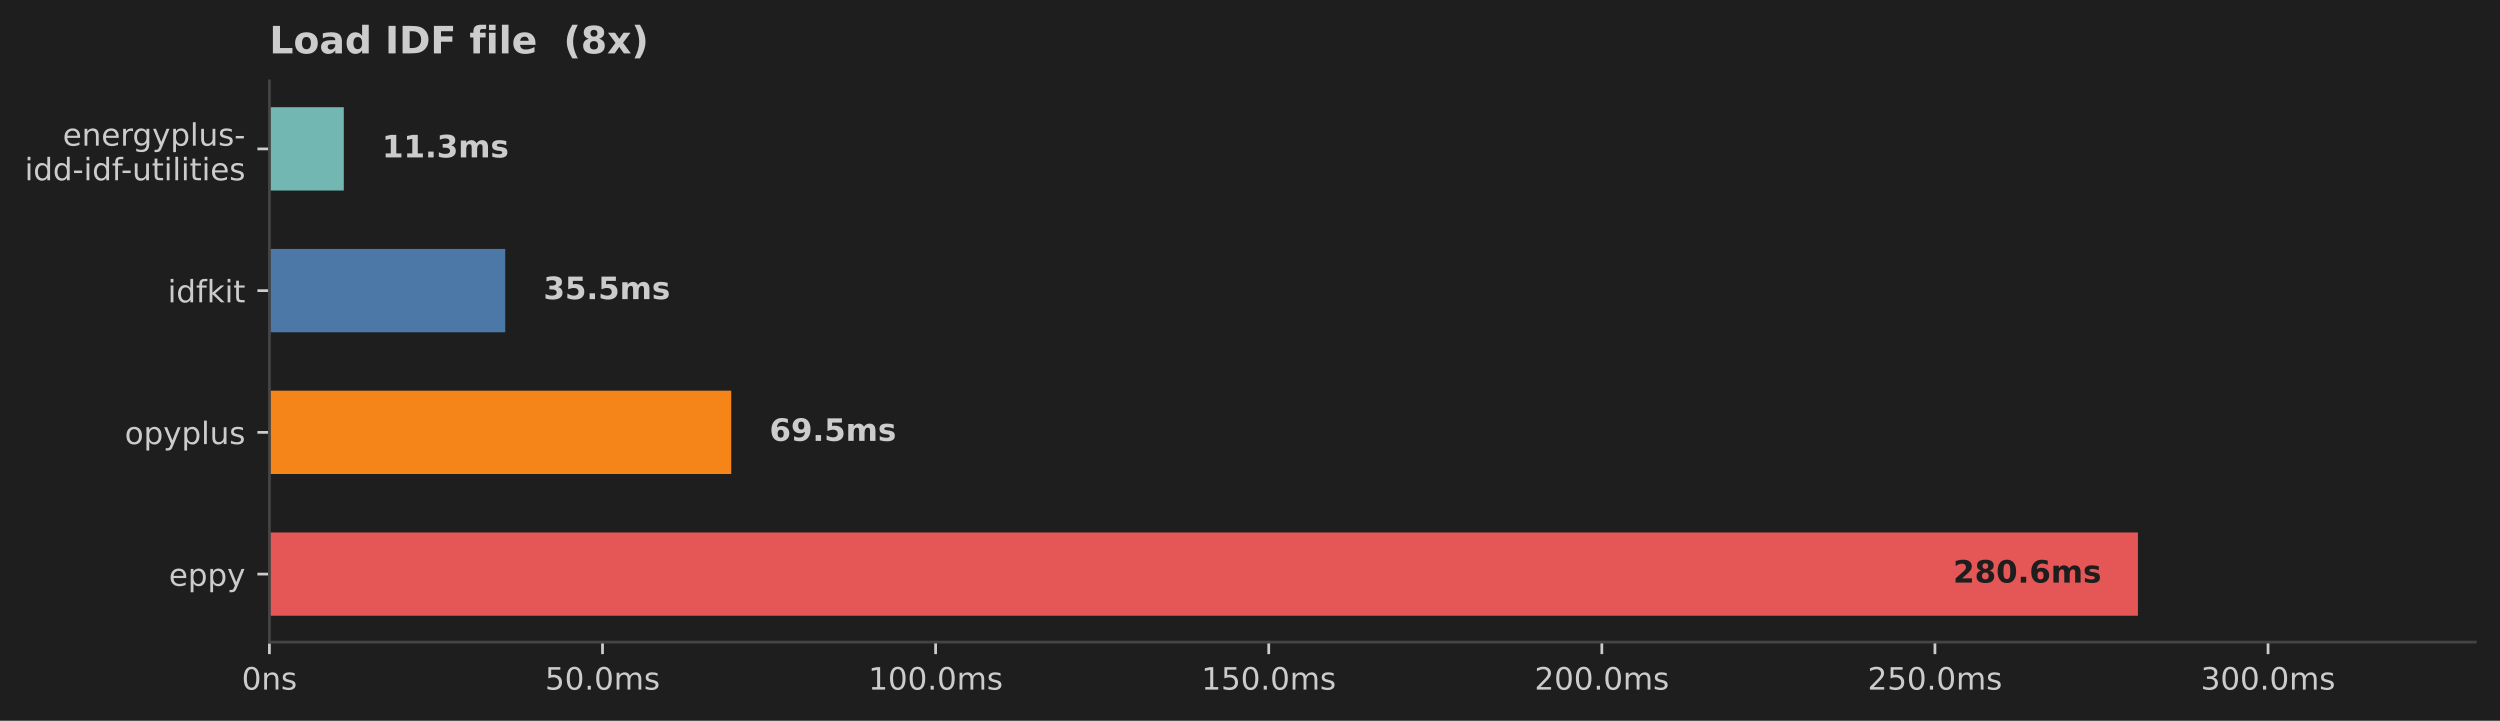
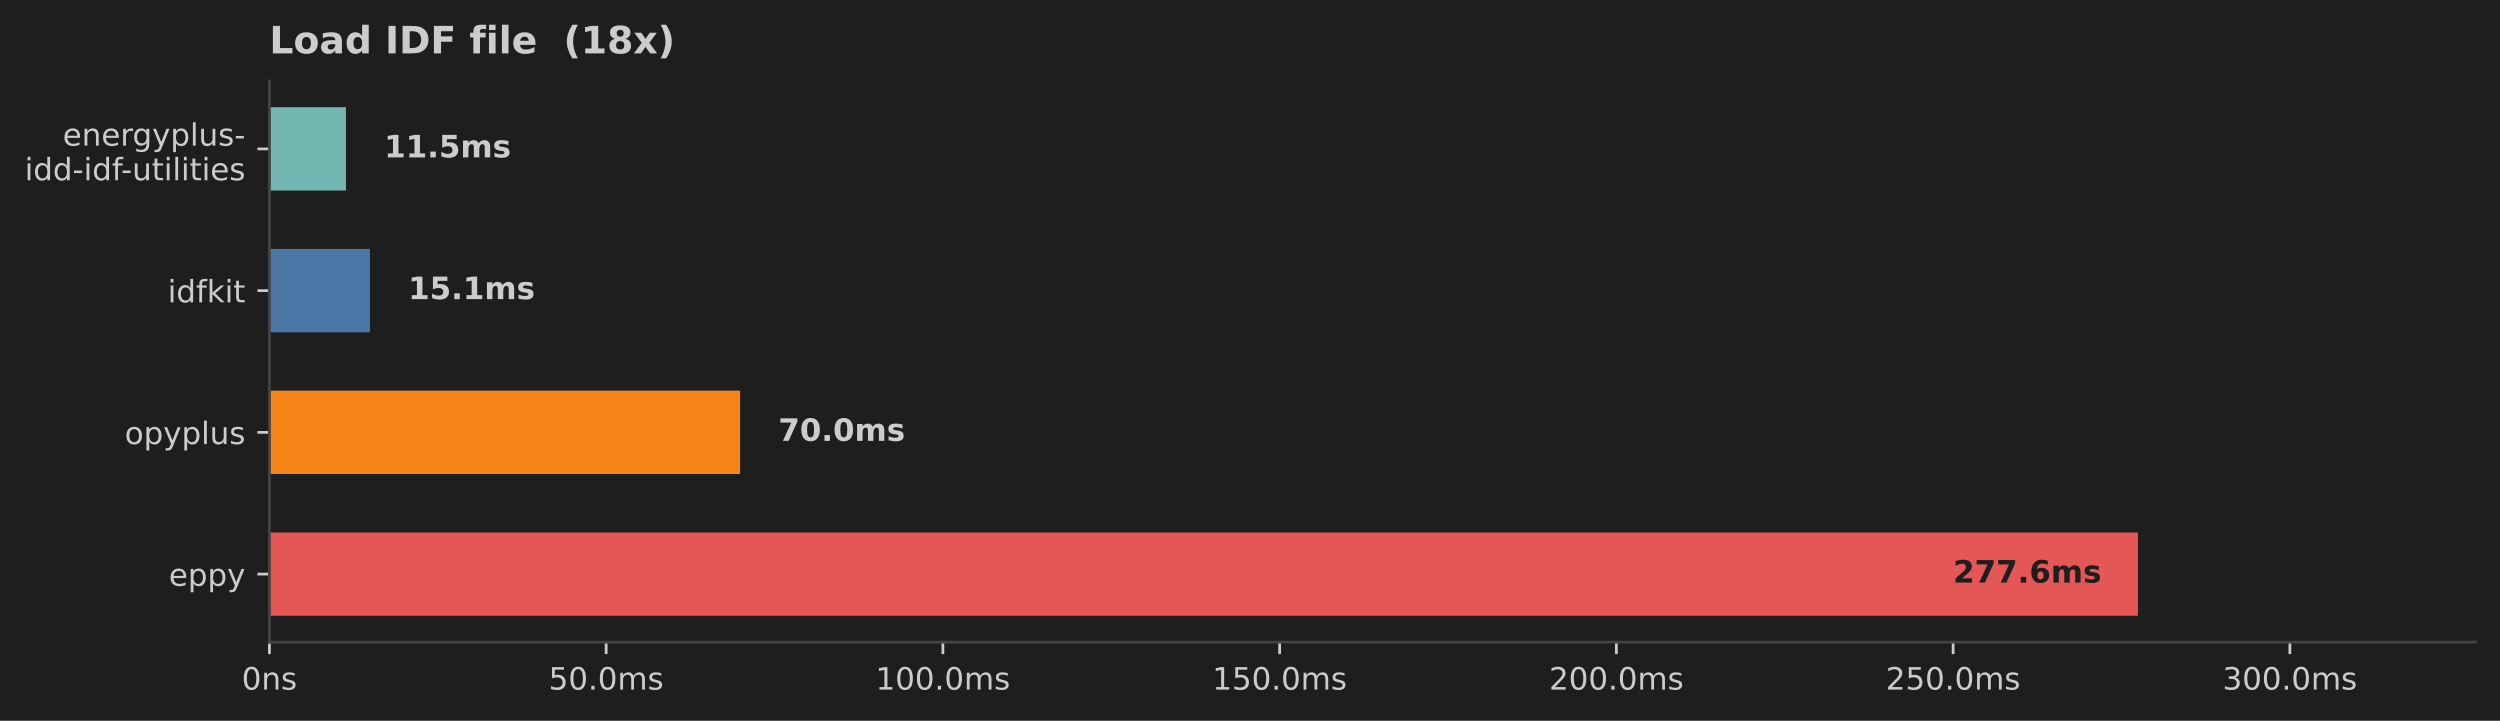
<svg xmlns="http://www.w3.org/2000/svg" xmlns:xlink="http://www.w3.org/1999/xlink" width="728.4pt" height="210pt" viewBox="0 0 728.4 210" version="1.1">
  <defs>
    <style type="text/css">*{stroke-linejoin: round; stroke-linecap: butt}</style>
  </defs>
  <g id="figure_1">
    <g id="patch_1">
      <path d="M 0 210 L 728.4 210 L 728.4 -0 L 0 -0 z " style="fill: #1e1e1e" />
    </g>
    <g id="axes_1">
      <g id="patch_2">
        <path d="M 78.497 187.089 L 721.2 187.089 L 721.2 23.558 L 78.497 23.558 z " style="fill: #1e1e1e" />
      </g>
      <g id="patch_3">
-         <path d="M 78.497 30.992 L 100.42 30.992 L 100.42 55.769 L 78.497 55.769 z " clip-path="url(#pf71ac57a5c)" style="fill: #72b7b2; stroke: #1e1e1e; stroke-width: 0.5; stroke-linejoin: miter" />
+         <path d="M 78.497 30.992 L 101.053 30.992 L 101.053 55.769 L 78.497 55.769 z " clip-path="url(#p100c44cc6b)" style="fill: #72b7b2; stroke: #1e1e1e; stroke-width: 0.5; stroke-linejoin: miter" />
      </g>
      <g id="patch_4">
-         <path d="M 78.497 72.287 L 147.45 72.287 L 147.45 97.065 L 78.497 97.065 z " clip-path="url(#pf71ac57a5c)" style="fill: #4c78a8; stroke: #1e1e1e; stroke-width: 0.5; stroke-linejoin: miter" />
+         <path d="M 78.497 72.287 L 108.034 72.287 L 108.034 97.065 L 78.497 97.065 z " clip-path="url(#p100c44cc6b)" style="fill: #4c78a8; stroke: #1e1e1e; stroke-width: 0.5; stroke-linejoin: miter" />
      </g>
      <g id="patch_5">
-         <path d="M 78.497 113.583 L 213.307 113.583 L 213.307 138.36 L 78.497 138.36 z " clip-path="url(#pf71ac57a5c)" style="fill: #f58518; stroke: #1e1e1e; stroke-width: 0.5; stroke-linejoin: miter" />
+         <path d="M 78.497 113.583 L 215.884 113.583 L 215.884 138.36 L 78.497 138.36 z " clip-path="url(#p100c44cc6b)" style="fill: #f58518; stroke: #1e1e1e; stroke-width: 0.5; stroke-linejoin: miter" />
      </g>
      <g id="patch_6">
-         <path d="M 78.497 154.879 L 623.16 154.879 L 623.16 179.656 L 78.497 179.656 z " clip-path="url(#pf71ac57a5c)" style="fill: #e45756; stroke: #1e1e1e; stroke-width: 0.5; stroke-linejoin: miter" />
+         <path d="M 78.497 154.879 L 623.16 154.879 L 623.16 179.656 L 78.497 179.656 z " clip-path="url(#p100c44cc6b)" style="fill: #e45756; stroke: #1e1e1e; stroke-width: 0.5; stroke-linejoin: miter" />
      </g>
      <g id="matplotlib.axis_1">
        <g id="xtick_1">
          <g id="line2d_1">
            <defs>
-               <path id="mafefbd320d" d="M 0 0 L 0 3.5 " style="stroke: #cccccc; stroke-width: 0.8" />
+               <path id="m55d40d3f5c" d="M 0 0 L 0 3.5 " style="stroke: #cccccc; stroke-width: 0.8" />
            </defs>
            <g>
-               <use xlink:href="#mafefbd320d" x="78.497" y="187.089" style="fill: #cccccc; stroke: #cccccc; stroke-width: 0.8" />
+               <use xlink:href="#m55d40d3f5c" x="78.497" y="187.089" style="fill: #cccccc; stroke: #cccccc; stroke-width: 0.8" />
            </g>
          </g>
          <g id="text_1">
            <g style="fill: #cccccc" transform="translate(70.43734 200.9278) scale(0.09 -0.09)">
              <defs>
                <path id="DejaVuSans-30" d="M 2034 4250 Q 1547 4250 1301 3770 Q 1056 3291 1056 2328 Q 1056 1369 1301 889 Q 1547 409 2034 409 Q 2525 409 2770 889 Q 3016 1369 3016 2328 Q 3016 3291 2770 3770 Q 2525 4250 2034 4250 z M 2034 4750 Q 2819 4750 3233 4129 Q 3647 3509 3647 2328 Q 3647 1150 3233 529 Q 2819 -91 2034 -91 Q 1250 -91 836 529 Q 422 1150 422 2328 Q 422 3509 836 4129 Q 1250 4750 2034 4750 z " transform="scale(0.015625)" />
                <path id="DejaVuSans-6e" d="M 3513 2113 L 3513 0 L 2938 0 L 2938 2094 Q 2938 2591 2744 2837 Q 2550 3084 2163 3084 Q 1697 3084 1428 2787 Q 1159 2491 1159 1978 L 1159 0 L 581 0 L 581 3500 L 1159 3500 L 1159 2956 Q 1366 3272 1645 3428 Q 1925 3584 2291 3584 Q 2894 3584 3203 3211 Q 3513 2838 3513 2113 z " transform="scale(0.015625)" />
                <path id="DejaVuSans-73" d="M 2834 3397 L 2834 2853 Q 2591 2978 2328 3040 Q 2066 3103 1784 3103 Q 1356 3103 1142 2972 Q 928 2841 928 2578 Q 928 2378 1081 2264 Q 1234 2150 1697 2047 L 1894 2003 Q 2506 1872 2764 1633 Q 3022 1394 3022 966 Q 3022 478 2636 193 Q 2250 -91 1575 -91 Q 1294 -91 989 -36 Q 684 19 347 128 L 347 722 Q 666 556 975 473 Q 1284 391 1588 391 Q 1994 391 2212 530 Q 2431 669 2431 922 Q 2431 1156 2273 1281 Q 2116 1406 1581 1522 L 1381 1569 Q 847 1681 609 1914 Q 372 2147 372 2553 Q 372 3047 722 3315 Q 1072 3584 1716 3584 Q 2034 3584 2315 3537 Q 2597 3491 2834 3397 z " transform="scale(0.015625)" />
              </defs>
              <use xlink:href="#DejaVuSans-30" />
              <use xlink:href="#DejaVuSans-6e" transform="translate(63.62305 0)" />
              <use xlink:href="#DejaVuSans-73" transform="translate(127.002 0)" />
            </g>
          </g>
        </g>
        <g id="xtick_2">
          <g id="line2d_2">
            <g>
-               <use xlink:href="#mafefbd320d" x="175.55" y="187.089" style="fill: #cccccc; stroke: #cccccc; stroke-width: 0.8" />
+               <use xlink:href="#m55d40d3f5c" x="176.61" y="187.089" style="fill: #cccccc; stroke: #cccccc; stroke-width: 0.8" />
            </g>
          </g>
          <g id="text_2">
-             <g style="fill: #cccccc" transform="translate(158.8029 200.9278) scale(0.09 -0.09)">
+             <g style="fill: #cccccc" transform="translate(159.8625 200.9278) scale(0.09 -0.09)">
              <defs>
                <path id="DejaVuSans-35" d="M 691 4666 L 3169 4666 L 3169 4134 L 1269 4134 L 1269 2991 Q 1406 3038 1543 3061 Q 1681 3084 1819 3084 Q 2600 3084 3056 2656 Q 3513 2228 3513 1497 Q 3513 744 3044 326 Q 2575 -91 1722 -91 Q 1428 -91 1123 -41 Q 819 9 494 109 L 494 744 Q 775 591 1075 516 Q 1375 441 1709 441 Q 2250 441 2565 725 Q 2881 1009 2881 1497 Q 2881 1984 2565 2268 Q 2250 2553 1709 2553 Q 1456 2553 1204 2497 Q 953 2441 691 2322 L 691 4666 z " transform="scale(0.015625)" />
                <path id="DejaVuSans-2e" d="M 684 794 L 1344 794 L 1344 0 L 684 0 L 684 794 z " transform="scale(0.015625)" />
                <path id="DejaVuSans-6d" d="M 3328 2828 Q 3544 3216 3844 3400 Q 4144 3584 4550 3584 Q 5097 3584 5394 3201 Q 5691 2819 5691 2113 L 5691 0 L 5113 0 L 5113 2094 Q 5113 2597 4934 2840 Q 4756 3084 4391 3084 Q 3944 3084 3684 2787 Q 3425 2491 3425 1978 L 3425 0 L 2847 0 L 2847 2094 Q 2847 2600 2669 2842 Q 2491 3084 2119 3084 Q 1678 3084 1418 2786 Q 1159 2488 1159 1978 L 1159 0 L 581 0 L 581 3500 L 1159 3500 L 1159 2956 Q 1356 3278 1631 3431 Q 1906 3584 2284 3584 Q 2666 3584 2933 3390 Q 3200 3197 3328 2828 z " transform="scale(0.015625)" />
              </defs>
              <use xlink:href="#DejaVuSans-35" />
              <use xlink:href="#DejaVuSans-30" transform="translate(63.62305 0)" />
              <use xlink:href="#DejaVuSans-2e" transform="translate(127.2461 0)" />
              <use xlink:href="#DejaVuSans-30" transform="translate(159.0332 0)" />
              <use xlink:href="#DejaVuSans-6d" transform="translate(222.6562 0)" />
              <use xlink:href="#DejaVuSans-73" transform="translate(320.0684 0)" />
            </g>
          </g>
        </g>
        <g id="xtick_3">
          <g id="line2d_3">
            <g>
-               <use xlink:href="#mafefbd320d" x="272.603" y="187.089" style="fill: #cccccc; stroke: #cccccc; stroke-width: 0.8" />
+               <use xlink:href="#m55d40d3f5c" x="274.723" y="187.089" style="fill: #cccccc; stroke: #cccccc; stroke-width: 0.8" />
            </g>
          </g>
          <g id="text_3">
-             <g style="fill: #cccccc" transform="translate(252.9931 200.9278) scale(0.09 -0.09)">
+             <g style="fill: #cccccc" transform="translate(255.1124 200.9278) scale(0.09 -0.09)">
              <defs>
                <path id="DejaVuSans-31" d="M 794 531 L 1825 531 L 1825 4091 L 703 3866 L 703 4441 L 1819 4666 L 2450 4666 L 2450 531 L 3481 531 L 3481 0 L 794 0 L 794 531 z " transform="scale(0.015625)" />
              </defs>
              <use xlink:href="#DejaVuSans-31" />
              <use xlink:href="#DejaVuSans-30" transform="translate(63.62305 0)" />
              <use xlink:href="#DejaVuSans-30" transform="translate(127.2461 0)" />
              <use xlink:href="#DejaVuSans-2e" transform="translate(190.8691 0)" />
              <use xlink:href="#DejaVuSans-30" transform="translate(222.6562 0)" />
              <use xlink:href="#DejaVuSans-6d" transform="translate(286.2793 0)" />
              <use xlink:href="#DejaVuSans-73" transform="translate(383.6914 0)" />
            </g>
          </g>
        </g>
        <g id="xtick_4">
          <g id="line2d_4">
            <g>
-               <use xlink:href="#mafefbd320d" x="369.657" y="187.089" style="fill: #cccccc; stroke: #cccccc; stroke-width: 0.8" />
+               <use xlink:href="#m55d40d3f5c" x="372.836" y="187.089" style="fill: #cccccc; stroke: #cccccc; stroke-width: 0.8" />
            </g>
          </g>
          <g id="text_4">
-             <g style="fill: #cccccc" transform="translate(350.0464 200.9278) scale(0.09 -0.09)">
+             <g style="fill: #cccccc" transform="translate(353.2254 200.9278) scale(0.09 -0.09)">
              <use xlink:href="#DejaVuSans-31" />
              <use xlink:href="#DejaVuSans-35" transform="translate(63.62305 0)" />
              <use xlink:href="#DejaVuSans-30" transform="translate(127.2461 0)" />
              <use xlink:href="#DejaVuSans-2e" transform="translate(190.8691 0)" />
              <use xlink:href="#DejaVuSans-30" transform="translate(222.6562 0)" />
              <use xlink:href="#DejaVuSans-6d" transform="translate(286.2793 0)" />
              <use xlink:href="#DejaVuSans-73" transform="translate(383.6914 0)" />
            </g>
          </g>
        </g>
        <g id="xtick_5">
          <g id="line2d_5">
            <g>
-               <use xlink:href="#mafefbd320d" x="466.71" y="187.089" style="fill: #cccccc; stroke: #cccccc; stroke-width: 0.8" />
+               <use xlink:href="#m55d40d3f5c" x="470.949" y="187.089" style="fill: #cccccc; stroke: #cccccc; stroke-width: 0.8" />
            </g>
          </g>
          <g id="text_5">
-             <g style="fill: #cccccc" transform="translate(447.0998 200.9278) scale(0.09 -0.09)">
+             <g style="fill: #cccccc" transform="translate(451.3384 200.9278) scale(0.09 -0.09)">
              <defs>
                <path id="DejaVuSans-32" d="M 1228 531 L 3431 531 L 3431 0 L 469 0 L 469 531 Q 828 903 1448 1529 Q 2069 2156 2228 2338 Q 2531 2678 2651 2914 Q 2772 3150 2772 3378 Q 2772 3750 2511 3984 Q 2250 4219 1831 4219 Q 1534 4219 1204 4116 Q 875 4013 500 3803 L 500 4441 Q 881 4594 1212 4672 Q 1544 4750 1819 4750 Q 2544 4750 2975 4387 Q 3406 4025 3406 3419 Q 3406 3131 3298 2873 Q 3191 2616 2906 2266 Q 2828 2175 2409 1742 Q 1991 1309 1228 531 z " transform="scale(0.015625)" />
              </defs>
              <use xlink:href="#DejaVuSans-32" />
              <use xlink:href="#DejaVuSans-30" transform="translate(63.62305 0)" />
              <use xlink:href="#DejaVuSans-30" transform="translate(127.2461 0)" />
              <use xlink:href="#DejaVuSans-2e" transform="translate(190.8691 0)" />
              <use xlink:href="#DejaVuSans-30" transform="translate(222.6562 0)" />
              <use xlink:href="#DejaVuSans-6d" transform="translate(286.2793 0)" />
              <use xlink:href="#DejaVuSans-73" transform="translate(383.6914 0)" />
            </g>
          </g>
        </g>
        <g id="xtick_6">
          <g id="line2d_6">
            <g>
-               <use xlink:href="#mafefbd320d" x="563.763" y="187.089" style="fill: #cccccc; stroke: #cccccc; stroke-width: 0.8" />
+               <use xlink:href="#m55d40d3f5c" x="569.062" y="187.089" style="fill: #cccccc; stroke: #cccccc; stroke-width: 0.8" />
            </g>
          </g>
          <g id="text_6">
-             <g style="fill: #cccccc" transform="translate(544.1531 200.9278) scale(0.09 -0.09)">
+             <g style="fill: #cccccc" transform="translate(549.4514 200.9278) scale(0.09 -0.09)">
              <use xlink:href="#DejaVuSans-32" />
              <use xlink:href="#DejaVuSans-35" transform="translate(63.62305 0)" />
              <use xlink:href="#DejaVuSans-30" transform="translate(127.2461 0)" />
              <use xlink:href="#DejaVuSans-2e" transform="translate(190.8691 0)" />
              <use xlink:href="#DejaVuSans-30" transform="translate(222.6562 0)" />
              <use xlink:href="#DejaVuSans-6d" transform="translate(286.2793 0)" />
              <use xlink:href="#DejaVuSans-73" transform="translate(383.6914 0)" />
            </g>
          </g>
        </g>
        <g id="xtick_7">
          <g id="line2d_7">
            <g>
-               <use xlink:href="#mafefbd320d" x="660.817" y="187.089" style="fill: #cccccc; stroke: #cccccc; stroke-width: 0.8" />
+               <use xlink:href="#m55d40d3f5c" x="667.175" y="187.089" style="fill: #cccccc; stroke: #cccccc; stroke-width: 0.8" />
            </g>
          </g>
          <g id="text_7">
-             <g style="fill: #cccccc" transform="translate(641.2065 200.9278) scale(0.09 -0.09)">
+             <g style="fill: #cccccc" transform="translate(647.5644 200.9278) scale(0.09 -0.09)">
              <defs>
                <path id="DejaVuSans-33" d="M 2597 2516 Q 3050 2419 3304 2112 Q 3559 1806 3559 1356 Q 3559 666 3084 287 Q 2609 -91 1734 -91 Q 1441 -91 1130 -33 Q 819 25 488 141 L 488 750 Q 750 597 1062 519 Q 1375 441 1716 441 Q 2309 441 2620 675 Q 2931 909 2931 1356 Q 2931 1769 2642 2001 Q 2353 2234 1838 2234 L 1294 2234 L 1294 2753 L 1863 2753 Q 2328 2753 2575 2939 Q 2822 3125 2822 3475 Q 2822 3834 2567 4026 Q 2313 4219 1838 4219 Q 1578 4219 1281 4162 Q 984 4106 628 3988 L 628 4550 Q 988 4650 1302 4700 Q 1616 4750 1894 4750 Q 2613 4750 3031 4423 Q 3450 4097 3450 3541 Q 3450 3153 3228 2886 Q 3006 2619 2597 2516 z " transform="scale(0.015625)" />
              </defs>
              <use xlink:href="#DejaVuSans-33" />
              <use xlink:href="#DejaVuSans-30" transform="translate(63.62305 0)" />
              <use xlink:href="#DejaVuSans-30" transform="translate(127.2461 0)" />
              <use xlink:href="#DejaVuSans-2e" transform="translate(190.8691 0)" />
              <use xlink:href="#DejaVuSans-30" transform="translate(222.6562 0)" />
              <use xlink:href="#DejaVuSans-6d" transform="translate(286.2793 0)" />
              <use xlink:href="#DejaVuSans-73" transform="translate(383.6914 0)" />
            </g>
          </g>
        </g>
      </g>
      <g id="matplotlib.axis_2">
        <g id="ytick_1">
          <g id="line2d_8">
            <defs>
-               <path id="m4492410eb0" d="M 0 0 L -3.5 0 " style="stroke: #cccccc; stroke-width: 0.8" />
+               <path id="m82223e9328" d="M 0 0 L -3.5 0 " style="stroke: #cccccc; stroke-width: 0.8" />
            </defs>
            <g>
-               <use xlink:href="#m4492410eb0" x="78.497" y="43.38" style="fill: #cccccc; stroke: #cccccc; stroke-width: 0.8" />
+               <use xlink:href="#m82223e9328" x="78.497" y="43.38" style="fill: #cccccc; stroke: #cccccc; stroke-width: 0.8" />
            </g>
          </g>
          <g id="text_8">
            <g style="fill: #cccccc" transform="translate(18.28125 42.44435) scale(0.09 -0.09)">
              <defs>
                <path id="DejaVuSans-65" d="M 3597 1894 L 3597 1613 L 953 1613 Q 991 1019 1311 708 Q 1631 397 2203 397 Q 2534 397 2845 478 Q 3156 559 3463 722 L 3463 178 Q 3153 47 2828 -22 Q 2503 -91 2169 -91 Q 1331 -91 842 396 Q 353 884 353 1716 Q 353 2575 817 3079 Q 1281 3584 2069 3584 Q 2775 3584 3186 3129 Q 3597 2675 3597 1894 z M 3022 2063 Q 3016 2534 2758 2815 Q 2500 3097 2075 3097 Q 1594 3097 1305 2825 Q 1016 2553 972 2059 L 3022 2063 z " transform="scale(0.015625)" />
                <path id="DejaVuSans-72" d="M 2631 2963 Q 2534 3019 2420 3045 Q 2306 3072 2169 3072 Q 1681 3072 1420 2755 Q 1159 2438 1159 1844 L 1159 0 L 581 0 L 581 3500 L 1159 3500 L 1159 2956 Q 1341 3275 1631 3429 Q 1922 3584 2338 3584 Q 2397 3584 2469 3576 Q 2541 3569 2628 3553 L 2631 2963 z " transform="scale(0.015625)" />
                <path id="DejaVuSans-67" d="M 2906 1791 Q 2906 2416 2648 2759 Q 2391 3103 1925 3103 Q 1463 3103 1205 2759 Q 947 2416 947 1791 Q 947 1169 1205 825 Q 1463 481 1925 481 Q 2391 481 2648 825 Q 2906 1169 2906 1791 z M 3481 434 Q 3481 -459 3084 -895 Q 2688 -1331 1869 -1331 Q 1566 -1331 1297 -1286 Q 1028 -1241 775 -1147 L 775 -588 Q 1028 -725 1275 -790 Q 1522 -856 1778 -856 Q 2344 -856 2625 -561 Q 2906 -266 2906 331 L 2906 616 Q 2728 306 2450 153 Q 2172 0 1784 0 Q 1141 0 747 490 Q 353 981 353 1791 Q 353 2603 747 3093 Q 1141 3584 1784 3584 Q 2172 3584 2450 3431 Q 2728 3278 2906 2969 L 2906 3500 L 3481 3500 L 3481 434 z " transform="scale(0.015625)" />
                <path id="DejaVuSans-79" d="M 2059 -325 Q 1816 -950 1584 -1140 Q 1353 -1331 966 -1331 L 506 -1331 L 506 -850 L 844 -850 Q 1081 -850 1212 -737 Q 1344 -625 1503 -206 L 1606 56 L 191 3500 L 800 3500 L 1894 763 L 2988 3500 L 3597 3500 L 2059 -325 z " transform="scale(0.015625)" />
                <path id="DejaVuSans-70" d="M 1159 525 L 1159 -1331 L 581 -1331 L 581 3500 L 1159 3500 L 1159 2969 Q 1341 3281 1617 3432 Q 1894 3584 2278 3584 Q 2916 3584 3314 3078 Q 3713 2572 3713 1747 Q 3713 922 3314 415 Q 2916 -91 2278 -91 Q 1894 -91 1617 61 Q 1341 213 1159 525 z M 3116 1747 Q 3116 2381 2855 2742 Q 2594 3103 2138 3103 Q 1681 3103 1420 2742 Q 1159 2381 1159 1747 Q 1159 1113 1420 752 Q 1681 391 2138 391 Q 2594 391 2855 752 Q 3116 1113 3116 1747 z " transform="scale(0.015625)" />
                <path id="DejaVuSans-6c" d="M 603 4863 L 1178 4863 L 1178 0 L 603 0 L 603 4863 z " transform="scale(0.015625)" />
                <path id="DejaVuSans-75" d="M 544 1381 L 544 3500 L 1119 3500 L 1119 1403 Q 1119 906 1312 657 Q 1506 409 1894 409 Q 2359 409 2629 706 Q 2900 1003 2900 1516 L 2900 3500 L 3475 3500 L 3475 0 L 2900 0 L 2900 538 Q 2691 219 2414 64 Q 2138 -91 1772 -91 Q 1169 -91 856 284 Q 544 659 544 1381 z M 1991 3584 L 1991 3584 z " transform="scale(0.015625)" />
                <path id="DejaVuSans-2d" d="M 313 2009 L 1997 2009 L 1997 1497 L 313 1497 L 313 2009 z " transform="scale(0.015625)" />
              </defs>
              <use xlink:href="#DejaVuSans-65" />
              <use xlink:href="#DejaVuSans-6e" transform="translate(61.52344 0)" />
              <use xlink:href="#DejaVuSans-65" transform="translate(124.9023 0)" />
              <use xlink:href="#DejaVuSans-72" transform="translate(186.4258 0)" />
              <use xlink:href="#DejaVuSans-67" transform="translate(225.7891 0)" />
              <use xlink:href="#DejaVuSans-79" transform="translate(289.2656 0)" />
              <use xlink:href="#DejaVuSans-70" transform="translate(348.4453 0)" />
              <use xlink:href="#DejaVuSans-6c" transform="translate(411.9219 0)" />
              <use xlink:href="#DejaVuSans-75" transform="translate(439.7051 0)" />
              <use xlink:href="#DejaVuSans-73" transform="translate(503.084 0)" />
              <use xlink:href="#DejaVuSans-2d" transform="translate(555.1836 0)" />
            </g>
            <g style="fill: #cccccc" transform="translate(7.2 52.52238) scale(0.09 -0.09)">
              <defs>
                <path id="DejaVuSans-69" d="M 603 3500 L 1178 3500 L 1178 0 L 603 0 L 603 3500 z M 603 4863 L 1178 4863 L 1178 4134 L 603 4134 L 603 4863 z " transform="scale(0.015625)" />
                <path id="DejaVuSans-64" d="M 2906 2969 L 2906 4863 L 3481 4863 L 3481 0 L 2906 0 L 2906 525 Q 2725 213 2448 61 Q 2172 -91 1784 -91 Q 1150 -91 751 415 Q 353 922 353 1747 Q 353 2572 751 3078 Q 1150 3584 1784 3584 Q 2172 3584 2448 3432 Q 2725 3281 2906 2969 z M 947 1747 Q 947 1113 1208 752 Q 1469 391 1925 391 Q 2381 391 2643 752 Q 2906 1113 2906 1747 Q 2906 2381 2643 2742 Q 2381 3103 1925 3103 Q 1469 3103 1208 2742 Q 947 2381 947 1747 z " transform="scale(0.015625)" />
                <path id="DejaVuSans-66" d="M 2375 4863 L 2375 4384 L 1825 4384 Q 1516 4384 1395 4259 Q 1275 4134 1275 3809 L 1275 3500 L 2222 3500 L 2222 3053 L 1275 3053 L 1275 0 L 697 0 L 697 3053 L 147 3053 L 147 3500 L 697 3500 L 697 3744 Q 697 4328 969 4595 Q 1241 4863 1831 4863 L 2375 4863 z " transform="scale(0.015625)" />
                <path id="DejaVuSans-74" d="M 1172 4494 L 1172 3500 L 2356 3500 L 2356 3053 L 1172 3053 L 1172 1153 Q 1172 725 1289 603 Q 1406 481 1766 481 L 2356 481 L 2356 0 L 1766 0 Q 1100 0 847 248 Q 594 497 594 1153 L 594 3053 L 172 3053 L 172 3500 L 594 3500 L 594 4494 L 1172 4494 z " transform="scale(0.015625)" />
              </defs>
              <use xlink:href="#DejaVuSans-69" />
              <use xlink:href="#DejaVuSans-64" transform="translate(27.7832 0)" />
              <use xlink:href="#DejaVuSans-64" transform="translate(91.25977 0)" />
              <use xlink:href="#DejaVuSans-2d" transform="translate(154.7363 0)" />
              <use xlink:href="#DejaVuSans-69" transform="translate(190.8203 0)" />
              <use xlink:href="#DejaVuSans-64" transform="translate(218.6035 0)" />
              <use xlink:href="#DejaVuSans-66" transform="translate(282.0801 0)" />
              <use xlink:href="#DejaVuSans-2d" transform="translate(311.7852 0)" />
              <use xlink:href="#DejaVuSans-75" transform="translate(347.8691 0)" />
              <use xlink:href="#DejaVuSans-74" transform="translate(411.248 0)" />
              <use xlink:href="#DejaVuSans-69" transform="translate(450.457 0)" />
              <use xlink:href="#DejaVuSans-6c" transform="translate(478.2402 0)" />
              <use xlink:href="#DejaVuSans-69" transform="translate(506.0234 0)" />
              <use xlink:href="#DejaVuSans-74" transform="translate(533.8066 0)" />
              <use xlink:href="#DejaVuSans-69" transform="translate(573.0156 0)" />
              <use xlink:href="#DejaVuSans-65" transform="translate(600.7988 0)" />
              <use xlink:href="#DejaVuSans-73" transform="translate(662.3223 0)" />
            </g>
          </g>
        </g>
        <g id="ytick_2">
          <g id="line2d_9">
            <g>
-               <use xlink:href="#m4492410eb0" x="78.497" y="84.676" style="fill: #cccccc; stroke: #cccccc; stroke-width: 0.8" />
+               <use xlink:href="#m82223e9328" x="78.497" y="84.676" style="fill: #cccccc; stroke: #cccccc; stroke-width: 0.8" />
            </g>
          </g>
          <g id="text_9">
            <g style="fill: #cccccc" transform="translate(48.87422 88.0952) scale(0.09 -0.09)">
              <defs>
                <path id="DejaVuSans-6b" d="M 581 4863 L 1159 4863 L 1159 1991 L 2875 3500 L 3609 3500 L 1753 1863 L 3688 0 L 2938 0 L 1159 1709 L 1159 0 L 581 0 L 581 4863 z " transform="scale(0.015625)" />
              </defs>
              <use xlink:href="#DejaVuSans-69" />
              <use xlink:href="#DejaVuSans-64" transform="translate(27.7832 0)" />
              <use xlink:href="#DejaVuSans-66" transform="translate(91.25977 0)" />
              <use xlink:href="#DejaVuSans-6b" transform="translate(126.4648 0)" />
              <use xlink:href="#DejaVuSans-69" transform="translate(184.375 0)" />
              <use xlink:href="#DejaVuSans-74" transform="translate(212.1582 0)" />
            </g>
          </g>
        </g>
        <g id="ytick_3">
          <g id="line2d_10">
            <g>
-               <use xlink:href="#m4492410eb0" x="78.497" y="125.972" style="fill: #cccccc; stroke: #cccccc; stroke-width: 0.8" />
+               <use xlink:href="#m82223e9328" x="78.497" y="125.972" style="fill: #cccccc; stroke: #cccccc; stroke-width: 0.8" />
            </g>
          </g>
          <g id="text_10">
            <g style="fill: #cccccc" transform="translate(36.34313 129.3909) scale(0.09 -0.09)">
              <defs>
                <path id="DejaVuSans-6f" d="M 1959 3097 Q 1497 3097 1228 2736 Q 959 2375 959 1747 Q 959 1119 1226 758 Q 1494 397 1959 397 Q 2419 397 2687 759 Q 2956 1122 2956 1747 Q 2956 2369 2687 2733 Q 2419 3097 1959 3097 z M 1959 3584 Q 2709 3584 3137 3096 Q 3566 2609 3566 1747 Q 3566 888 3137 398 Q 2709 -91 1959 -91 Q 1206 -91 779 398 Q 353 888 353 1747 Q 353 2609 779 3096 Q 1206 3584 1959 3584 z " transform="scale(0.015625)" />
              </defs>
              <use xlink:href="#DejaVuSans-6f" />
              <use xlink:href="#DejaVuSans-70" transform="translate(61.18164 0)" />
              <use xlink:href="#DejaVuSans-79" transform="translate(124.6582 0)" />
              <use xlink:href="#DejaVuSans-70" transform="translate(183.8379 0)" />
              <use xlink:href="#DejaVuSans-6c" transform="translate(247.3145 0)" />
              <use xlink:href="#DejaVuSans-75" transform="translate(275.0977 0)" />
              <use xlink:href="#DejaVuSans-73" transform="translate(338.4766 0)" />
            </g>
          </g>
        </g>
        <g id="ytick_4">
          <g id="line2d_11">
            <g>
-               <use xlink:href="#m4492410eb0" x="78.497" y="167.267" style="fill: #cccccc; stroke: #cccccc; stroke-width: 0.8" />
+               <use xlink:href="#m82223e9328" x="78.497" y="167.267" style="fill: #cccccc; stroke: #cccccc; stroke-width: 0.8" />
            </g>
          </g>
          <g id="text_11">
            <g style="fill: #cccccc" transform="translate(49.20469 170.6866) scale(0.09 -0.09)">
              <use xlink:href="#DejaVuSans-65" />
              <use xlink:href="#DejaVuSans-70" transform="translate(61.52344 0)" />
              <use xlink:href="#DejaVuSans-70" transform="translate(125 0)" />
              <use xlink:href="#DejaVuSans-79" transform="translate(188.4766 0)" />
            </g>
          </g>
        </g>
      </g>
      <g id="patch_7">
        <path d="M 78.497 187.089 L 78.497 23.558 " style="fill: none; stroke: #444444; stroke-width: 0.8; stroke-linejoin: miter; stroke-linecap: square" />
      </g>
      <g id="patch_8">
        <path d="M 78.497 187.089 L 721.2 187.089 " style="fill: none; stroke: #444444; stroke-width: 0.8; stroke-linejoin: miter; stroke-linecap: square" />
      </g>
      <g id="text_12">
-         <g style="fill: #cccccc" transform="translate(111.3129 45.86365) scale(0.09 -0.09)">
+         <g style="fill: #cccccc" transform="translate(111.9466 45.86365) scale(0.09 -0.09)">
          <defs>
            <path id="DejaVuSans-Bold-31" d="M 750 831 L 1813 831 L 1813 3847 L 722 3622 L 722 4441 L 1806 4666 L 2950 4666 L 2950 831 L 4013 831 L 4013 0 L 750 0 L 750 831 z " transform="scale(0.015625)" />
            <path id="DejaVuSans-Bold-2e" d="M 653 1209 L 1778 1209 L 1778 0 L 653 0 L 653 1209 z " transform="scale(0.015625)" />
-             <path id="DejaVuSans-Bold-33" d="M 2981 2516 Q 3453 2394 3698 2092 Q 3944 1791 3944 1325 Q 3944 631 3412 270 Q 2881 -91 1863 -91 Q 1503 -91 1142 -33 Q 781 25 428 141 L 428 1069 Q 766 900 1098 814 Q 1431 728 1753 728 Q 2231 728 2486 893 Q 2741 1059 2741 1369 Q 2741 1688 2480 1852 Q 2219 2016 1709 2016 L 1228 2016 L 1228 2791 L 1734 2791 Q 2188 2791 2409 2933 Q 2631 3075 2631 3366 Q 2631 3634 2415 3781 Q 2200 3928 1806 3928 Q 1516 3928 1219 3862 Q 922 3797 628 3669 L 628 4550 Q 984 4650 1334 4700 Q 1684 4750 2022 4750 Q 2931 4750 3382 4451 Q 3834 4153 3834 3553 Q 3834 3144 3618 2883 Q 3403 2622 2981 2516 z " transform="scale(0.015625)" />
+             <path id="DejaVuSans-Bold-35" d="M 678 4666 L 3669 4666 L 3669 3781 L 1638 3781 L 1638 3059 Q 1775 3097 1914 3117 Q 2053 3138 2203 3138 Q 3056 3138 3531 2711 Q 4006 2284 4006 1522 Q 4006 766 3489 337 Q 2972 -91 2053 -91 Q 1656 -91 1267 -14 Q 878 63 494 219 L 494 1166 Q 875 947 1217 837 Q 1559 728 1863 728 Q 2300 728 2551 942 Q 2803 1156 2803 1522 Q 2803 1891 2551 2103 Q 2300 2316 1863 2316 Q 1603 2316 1309 2248 Q 1016 2181 678 2041 L 678 4666 z " transform="scale(0.015625)" />
            <path id="DejaVuSans-Bold-6d" d="M 3781 2919 Q 3994 3244 4286 3414 Q 4578 3584 4928 3584 Q 5531 3584 5847 3212 Q 6163 2841 6163 2131 L 6163 0 L 5038 0 L 5038 1825 Q 5041 1866 5042 1909 Q 5044 1953 5044 2034 Q 5044 2406 4934 2573 Q 4825 2741 4581 2741 Q 4263 2741 4089 2478 Q 3916 2216 3909 1719 L 3909 0 L 2784 0 L 2784 1825 Q 2784 2406 2684 2573 Q 2584 2741 2328 2741 Q 2006 2741 1831 2477 Q 1656 2213 1656 1722 L 1656 0 L 531 0 L 531 3500 L 1656 3500 L 1656 2988 Q 1863 3284 2130 3434 Q 2397 3584 2719 3584 Q 3081 3584 3359 3409 Q 3638 3234 3781 2919 z " transform="scale(0.015625)" />
            <path id="DejaVuSans-Bold-73" d="M 3272 3391 L 3272 2541 Q 2913 2691 2578 2766 Q 2244 2841 1947 2841 Q 1628 2841 1473 2761 Q 1319 2681 1319 2516 Q 1319 2381 1436 2309 Q 1553 2238 1856 2203 L 2053 2175 Q 2913 2066 3209 1816 Q 3506 1566 3506 1031 Q 3506 472 3093 190 Q 2681 -91 1863 -91 Q 1516 -91 1145 -36 Q 775 19 384 128 L 384 978 Q 719 816 1070 734 Q 1422 653 1784 653 Q 2113 653 2278 743 Q 2444 834 2444 1013 Q 2444 1163 2330 1236 Q 2216 1309 1875 1350 L 1678 1375 Q 931 1469 631 1722 Q 331 1975 331 2491 Q 331 3047 712 3315 Q 1094 3584 1881 3584 Q 2191 3584 2531 3537 Q 2872 3491 3272 3391 z " transform="scale(0.015625)" />
          </defs>
          <use xlink:href="#DejaVuSans-Bold-31" />
          <use xlink:href="#DejaVuSans-Bold-31" transform="translate(69.58008 0)" />
          <use xlink:href="#DejaVuSans-Bold-2e" transform="translate(139.1602 0)" />
-           <use xlink:href="#DejaVuSans-Bold-33" transform="translate(177.1484 0)" />
-           <use xlink:href="#DejaVuSans-Bold-6d" transform="translate(246.7285 0)" />
-           <use xlink:href="#DejaVuSans-Bold-73" transform="translate(350.9277 0)" />
-         </g>
-       </g>
-       <g id="text_13">
-         <g style="fill: #cccccc" transform="translate(158.3435 87.15934) scale(0.09 -0.09)">
-           <defs>
-             <path id="DejaVuSans-Bold-35" d="M 678 4666 L 3669 4666 L 3669 3781 L 1638 3781 L 1638 3059 Q 1775 3097 1914 3117 Q 2053 3138 2203 3138 Q 3056 3138 3531 2711 Q 4006 2284 4006 1522 Q 4006 766 3489 337 Q 2972 -91 2053 -91 Q 1656 -91 1267 -14 Q 878 63 494 219 L 494 1166 Q 875 947 1217 837 Q 1559 728 1863 728 Q 2300 728 2551 942 Q 2803 1156 2803 1522 Q 2803 1891 2551 2103 Q 2300 2316 1863 2316 Q 1603 2316 1309 2248 Q 1016 2181 678 2041 L 678 4666 z " transform="scale(0.015625)" />
-           </defs>
-           <use xlink:href="#DejaVuSans-Bold-33" />
-           <use xlink:href="#DejaVuSans-Bold-35" transform="translate(69.58008 0)" />
-           <use xlink:href="#DejaVuSans-Bold-2e" transform="translate(139.1602 0)" />
          <use xlink:href="#DejaVuSans-Bold-35" transform="translate(177.1484 0)" />
          <use xlink:href="#DejaVuSans-Bold-6d" transform="translate(246.7285 0)" />
          <use xlink:href="#DejaVuSans-Bold-73" transform="translate(350.9277 0)" />
        </g>
      </g>
+       <g id="text_13">
+         <g style="fill: #cccccc" transform="translate(118.9276 87.15934) scale(0.09 -0.09)">
+           <use xlink:href="#DejaVuSans-Bold-31" />
+           <use xlink:href="#DejaVuSans-Bold-35" transform="translate(69.58008 0)" />
+           <use xlink:href="#DejaVuSans-Bold-2e" transform="translate(139.1602 0)" />
+           <use xlink:href="#DejaVuSans-Bold-31" transform="translate(177.1484 0)" />
+           <use xlink:href="#DejaVuSans-Bold-6d" transform="translate(246.7285 0)" />
+           <use xlink:href="#DejaVuSans-Bold-73" transform="translate(350.9277 0)" />
+         </g>
+       </g>
      <g id="text_14">
-         <g style="fill: #cccccc" transform="translate(224.1998 128.455) scale(0.09 -0.09)">
+         <g style="fill: #cccccc" transform="translate(226.7769 128.455) scale(0.09 -0.09)">
          <defs>
-             <path id="DejaVuSans-Bold-36" d="M 2316 2303 Q 2000 2303 1842 2098 Q 1684 1894 1684 1484 Q 1684 1075 1842 870 Q 2000 666 2316 666 Q 2634 666 2792 870 Q 2950 1075 2950 1484 Q 2950 1894 2792 2098 Q 2634 2303 2316 2303 z M 3803 4544 L 3803 3681 Q 3506 3822 3243 3889 Q 2981 3956 2731 3956 Q 2194 3956 1894 3657 Q 1594 3359 1544 2772 Q 1750 2925 1990 3001 Q 2231 3078 2516 3078 Q 3231 3078 3670 2659 Q 4109 2241 4109 1563 Q 4109 813 3618 361 Q 3128 -91 2303 -91 Q 1394 -91 895 523 Q 397 1138 397 2266 Q 397 3422 980 4083 Q 1563 4744 2578 4744 Q 2900 4744 3203 4694 Q 3506 4644 3803 4544 z " transform="scale(0.015625)" />
-             <path id="DejaVuSans-Bold-39" d="M 641 103 L 641 966 Q 928 831 1190 764 Q 1453 697 1709 697 Q 2247 697 2547 995 Q 2847 1294 2900 1881 Q 2688 1725 2447 1647 Q 2206 1569 1925 1569 Q 1209 1569 770 1986 Q 331 2403 331 3084 Q 331 3838 820 4291 Q 1309 4744 2131 4744 Q 3044 4744 3544 4128 Q 4044 3513 4044 2388 Q 4044 1231 3459 570 Q 2875 -91 1856 -91 Q 1528 -91 1228 -42 Q 928 6 641 103 z M 2125 2350 Q 2441 2350 2600 2554 Q 2759 2759 2759 3169 Q 2759 3575 2600 3781 Q 2441 3988 2125 3988 Q 1809 3988 1650 3781 Q 1491 3575 1491 3169 Q 1491 2759 1650 2554 Q 1809 2350 2125 2350 z " transform="scale(0.015625)" />
+             <path id="DejaVuSans-Bold-37" d="M 428 4666 L 3944 4666 L 3944 3988 L 2125 0 L 953 0 L 2675 3781 L 428 3781 L 428 4666 z " transform="scale(0.015625)" />
+             <path id="DejaVuSans-Bold-30" d="M 2944 2338 Q 2944 3213 2780 3570 Q 2616 3928 2228 3928 Q 1841 3928 1675 3570 Q 1509 3213 1509 2338 Q 1509 1453 1675 1090 Q 1841 728 2228 728 Q 2613 728 2778 1090 Q 2944 1453 2944 2338 z M 4147 2328 Q 4147 1169 3647 539 Q 3147 -91 2228 -91 Q 1306 -91 806 539 Q 306 1169 306 2328 Q 306 3491 806 4120 Q 1306 4750 2228 4750 Q 3147 4750 3647 4120 Q 4147 3491 4147 2328 z " transform="scale(0.015625)" />
          </defs>
-           <use xlink:href="#DejaVuSans-Bold-36" />
-           <use xlink:href="#DejaVuSans-Bold-39" transform="translate(69.58008 0)" />
+           <use xlink:href="#DejaVuSans-Bold-37" />
+           <use xlink:href="#DejaVuSans-Bold-30" transform="translate(69.58008 0)" />
          <use xlink:href="#DejaVuSans-Bold-2e" transform="translate(139.1602 0)" />
-           <use xlink:href="#DejaVuSans-Bold-35" transform="translate(177.1484 0)" />
+           <use xlink:href="#DejaVuSans-Bold-30" transform="translate(177.1484 0)" />
          <use xlink:href="#DejaVuSans-Bold-6d" transform="translate(246.7285 0)" />
          <use xlink:href="#DejaVuSans-Bold-73" transform="translate(350.9277 0)" />
        </g>
      </g>
      <g id="text_15">
        <g style="fill: #1e1e1e" transform="translate(569.0654 169.7507) scale(0.09 -0.09)">
          <defs>
            <path id="DejaVuSans-Bold-32" d="M 1844 884 L 3897 884 L 3897 0 L 506 0 L 506 884 L 2209 2388 Q 2438 2594 2547 2791 Q 2656 2988 2656 3200 Q 2656 3528 2436 3728 Q 2216 3928 1850 3928 Q 1569 3928 1234 3808 Q 900 3688 519 3450 L 519 4475 Q 925 4609 1322 4679 Q 1719 4750 2100 4750 Q 2938 4750 3402 4381 Q 3866 4013 3866 3353 Q 3866 2972 3669 2642 Q 3472 2313 2841 1759 L 1844 884 z " transform="scale(0.015625)" />
-             <path id="DejaVuSans-Bold-38" d="M 2228 2088 Q 1891 2088 1709 1903 Q 1528 1719 1528 1375 Q 1528 1031 1709 848 Q 1891 666 2228 666 Q 2563 666 2741 848 Q 2919 1031 2919 1375 Q 2919 1722 2741 1905 Q 2563 2088 2228 2088 z M 1350 2484 Q 925 2613 709 2878 Q 494 3144 494 3541 Q 494 4131 934 4440 Q 1375 4750 2228 4750 Q 3075 4750 3515 4442 Q 3956 4134 3956 3541 Q 3956 3144 3739 2878 Q 3522 2613 3097 2484 Q 3572 2353 3814 2058 Q 4056 1763 4056 1313 Q 4056 619 3595 264 Q 3134 -91 2228 -91 Q 1319 -91 855 264 Q 391 619 391 1313 Q 391 1763 633 2058 Q 875 2353 1350 2484 z M 1631 3419 Q 1631 3141 1786 2991 Q 1941 2841 2228 2841 Q 2509 2841 2662 2991 Q 2816 3141 2816 3419 Q 2816 3697 2662 3845 Q 2509 3994 2228 3994 Q 1941 3994 1786 3844 Q 1631 3694 1631 3419 z " transform="scale(0.015625)" />
-             <path id="DejaVuSans-Bold-30" d="M 2944 2338 Q 2944 3213 2780 3570 Q 2616 3928 2228 3928 Q 1841 3928 1675 3570 Q 1509 3213 1509 2338 Q 1509 1453 1675 1090 Q 1841 728 2228 728 Q 2613 728 2778 1090 Q 2944 1453 2944 2338 z M 4147 2328 Q 4147 1169 3647 539 Q 3147 -91 2228 -91 Q 1306 -91 806 539 Q 306 1169 306 2328 Q 306 3491 806 4120 Q 1306 4750 2228 4750 Q 3147 4750 3647 4120 Q 4147 3491 4147 2328 z " transform="scale(0.015625)" />
+             <path id="DejaVuSans-Bold-36" d="M 2316 2303 Q 2000 2303 1842 2098 Q 1684 1894 1684 1484 Q 1684 1075 1842 870 Q 2000 666 2316 666 Q 2634 666 2792 870 Q 2950 1075 2950 1484 Q 2950 1894 2792 2098 Q 2634 2303 2316 2303 z M 3803 4544 L 3803 3681 Q 3506 3822 3243 3889 Q 2981 3956 2731 3956 Q 2194 3956 1894 3657 Q 1594 3359 1544 2772 Q 1750 2925 1990 3001 Q 2231 3078 2516 3078 Q 3231 3078 3670 2659 Q 4109 2241 4109 1563 Q 4109 813 3618 361 Q 3128 -91 2303 -91 Q 1394 -91 895 523 Q 397 1138 397 2266 Q 397 3422 980 4083 Q 1563 4744 2578 4744 Q 2900 4744 3203 4694 Q 3506 4644 3803 4544 z " transform="scale(0.015625)" />
          </defs>
          <use xlink:href="#DejaVuSans-Bold-32" />
-           <use xlink:href="#DejaVuSans-Bold-38" transform="translate(69.58008 0)" />
-           <use xlink:href="#DejaVuSans-Bold-30" transform="translate(139.1602 0)" />
+           <use xlink:href="#DejaVuSans-Bold-37" transform="translate(69.58008 0)" />
+           <use xlink:href="#DejaVuSans-Bold-37" transform="translate(139.1602 0)" />
          <use xlink:href="#DejaVuSans-Bold-2e" transform="translate(208.7402 0)" />
          <use xlink:href="#DejaVuSans-Bold-36" transform="translate(246.7285 0)" />
          <use xlink:href="#DejaVuSans-Bold-6d" transform="translate(316.3086 0)" />
          <use xlink:href="#DejaVuSans-Bold-73" transform="translate(420.5078 0)" />
        </g>
      </g>
      <g id="text_16">
        <g style="fill: #cccccc" transform="translate(78.49656 15.55828) scale(0.11 -0.11)">
          <defs>
            <path id="DejaVuSans-Bold-4c" d="M 588 4666 L 1791 4666 L 1791 909 L 3903 909 L 3903 0 L 588 0 L 588 4666 z " transform="scale(0.015625)" />
            <path id="DejaVuSans-Bold-6f" d="M 2203 2784 Q 1831 2784 1636 2517 Q 1441 2250 1441 1747 Q 1441 1244 1636 976 Q 1831 709 2203 709 Q 2569 709 2762 976 Q 2956 1244 2956 1747 Q 2956 2250 2762 2517 Q 2569 2784 2203 2784 z M 2203 3584 Q 3106 3584 3614 3096 Q 4122 2609 4122 1747 Q 4122 884 3614 396 Q 3106 -91 2203 -91 Q 1297 -91 786 396 Q 275 884 275 1747 Q 275 2609 786 3096 Q 1297 3584 2203 3584 z " transform="scale(0.015625)" />
            <path id="DejaVuSans-Bold-61" d="M 2106 1575 Q 1756 1575 1579 1456 Q 1403 1338 1403 1106 Q 1403 894 1545 773 Q 1688 653 1941 653 Q 2256 653 2472 879 Q 2688 1106 2688 1447 L 2688 1575 L 2106 1575 z M 3816 1997 L 3816 0 L 2688 0 L 2688 519 Q 2463 200 2181 54 Q 1900 -91 1497 -91 Q 953 -91 614 226 Q 275 544 275 1050 Q 275 1666 698 1953 Q 1122 2241 2028 2241 L 2688 2241 L 2688 2328 Q 2688 2594 2478 2717 Q 2269 2841 1825 2841 Q 1466 2841 1156 2769 Q 847 2697 581 2553 L 581 3406 Q 941 3494 1303 3539 Q 1666 3584 2028 3584 Q 2975 3584 3395 3211 Q 3816 2838 3816 1997 z " transform="scale(0.015625)" />
            <path id="DejaVuSans-Bold-64" d="M 2919 2988 L 2919 4863 L 4044 4863 L 4044 0 L 2919 0 L 2919 506 Q 2688 197 2409 53 Q 2131 -91 1766 -91 Q 1119 -91 703 423 Q 288 938 288 1747 Q 288 2556 703 3070 Q 1119 3584 1766 3584 Q 2128 3584 2408 3439 Q 2688 3294 2919 2988 z M 2181 722 Q 2541 722 2730 984 Q 2919 1247 2919 1747 Q 2919 2247 2730 2509 Q 2541 2772 2181 2772 Q 1825 2772 1636 2509 Q 1447 2247 1447 1747 Q 1447 1247 1636 984 Q 1825 722 2181 722 z " transform="scale(0.015625)" />
            <path id="DejaVuSans-Bold-20" transform="scale(0.015625)" />
            <path id="DejaVuSans-Bold-49" d="M 588 4666 L 1791 4666 L 1791 0 L 588 0 L 588 4666 z " transform="scale(0.015625)" />
            <path id="DejaVuSans-Bold-44" d="M 1791 3756 L 1791 909 L 2222 909 Q 2959 909 3348 1275 Q 3738 1641 3738 2338 Q 3738 3031 3350 3393 Q 2963 3756 2222 3756 L 1791 3756 z M 588 4666 L 1856 4666 Q 2919 4666 3439 4514 Q 3959 4363 4331 4000 Q 4659 3684 4818 3271 Q 4978 2859 4978 2338 Q 4978 1809 4818 1395 Q 4659 981 4331 666 Q 3956 303 3431 151 Q 2906 0 1856 0 L 588 0 L 588 4666 z " transform="scale(0.015625)" />
            <path id="DejaVuSans-Bold-46" d="M 588 4666 L 3834 4666 L 3834 3756 L 1791 3756 L 1791 2888 L 3713 2888 L 3713 1978 L 1791 1978 L 1791 0 L 588 0 L 588 4666 z " transform="scale(0.015625)" />
            <path id="DejaVuSans-Bold-66" d="M 2841 4863 L 2841 4128 L 2222 4128 Q 1984 4128 1890 4042 Q 1797 3956 1797 3744 L 1797 3500 L 2753 3500 L 2753 2700 L 1797 2700 L 1797 0 L 678 0 L 678 2700 L 122 2700 L 122 3500 L 678 3500 L 678 3744 Q 678 4316 997 4589 Q 1316 4863 1984 4863 L 2841 4863 z " transform="scale(0.015625)" />
            <path id="DejaVuSans-Bold-69" d="M 538 3500 L 1656 3500 L 1656 0 L 538 0 L 538 3500 z M 538 4863 L 1656 4863 L 1656 3950 L 538 3950 L 538 4863 z " transform="scale(0.015625)" />
            <path id="DejaVuSans-Bold-6c" d="M 538 4863 L 1656 4863 L 1656 0 L 538 0 L 538 4863 z " transform="scale(0.015625)" />
            <path id="DejaVuSans-Bold-65" d="M 4031 1759 L 4031 1441 L 1416 1441 Q 1456 1047 1700 850 Q 1944 653 2381 653 Q 2734 653 3104 758 Q 3475 863 3866 1075 L 3866 213 Q 3469 63 3072 -14 Q 2675 -91 2278 -91 Q 1328 -91 801 392 Q 275 875 275 1747 Q 275 2603 792 3093 Q 1309 3584 2216 3584 Q 3041 3584 3536 3087 Q 4031 2591 4031 1759 z M 2881 2131 Q 2881 2450 2695 2645 Q 2509 2841 2209 2841 Q 1884 2841 1681 2658 Q 1478 2475 1428 2131 L 2881 2131 z " transform="scale(0.015625)" />
            <path id="DejaVuSans-Bold-28" d="M 2413 -844 L 1484 -844 Q 1006 -72 778 623 Q 550 1319 550 2003 Q 550 2688 779 3389 Q 1009 4091 1484 4856 L 2413 4856 Q 2013 4116 1813 3408 Q 1613 2700 1613 2009 Q 1613 1319 1811 609 Q 2009 -100 2413 -844 z " transform="scale(0.015625)" />
+             <path id="DejaVuSans-Bold-38" d="M 2228 2088 Q 1891 2088 1709 1903 Q 1528 1719 1528 1375 Q 1528 1031 1709 848 Q 1891 666 2228 666 Q 2563 666 2741 848 Q 2919 1031 2919 1375 Q 2919 1722 2741 1905 Q 2563 2088 2228 2088 z M 1350 2484 Q 925 2613 709 2878 Q 494 3144 494 3541 Q 494 4131 934 4440 Q 1375 4750 2228 4750 Q 3075 4750 3515 4442 Q 3956 4134 3956 3541 Q 3956 3144 3739 2878 Q 3522 2613 3097 2484 Q 3572 2353 3814 2058 Q 4056 1763 4056 1313 Q 4056 619 3595 264 Q 3134 -91 2228 -91 Q 1319 -91 855 264 Q 391 619 391 1313 Q 391 1763 633 2058 Q 875 2353 1350 2484 z M 1631 3419 Q 1631 3141 1786 2991 Q 1941 2841 2228 2841 Q 2509 2841 2662 2991 Q 2816 3141 2816 3419 Q 2816 3697 2662 3845 Q 2509 3994 2228 3994 Q 1941 3994 1786 3844 Q 1631 3694 1631 3419 z " transform="scale(0.015625)" />
            <path id="DejaVuSans-Bold-78" d="M 1422 1791 L 159 3500 L 1344 3500 L 2059 2463 L 2784 3500 L 3969 3500 L 2706 1797 L 4031 0 L 2847 0 L 2059 1106 L 1281 0 L 97 0 L 1422 1791 z " transform="scale(0.015625)" />
            <path id="DejaVuSans-Bold-29" d="M 513 -844 Q 913 -100 1113 609 Q 1313 1319 1313 2009 Q 1313 2700 1113 3408 Q 913 4116 513 4856 L 1441 4856 Q 1916 4091 2145 3389 Q 2375 2688 2375 2003 Q 2375 1319 2147 623 Q 1919 -72 1441 -844 L 513 -844 z " transform="scale(0.015625)" />
          </defs>
          <use xlink:href="#DejaVuSans-Bold-4c" />
          <use xlink:href="#DejaVuSans-Bold-6f" transform="translate(63.7207 0)" />
          <use xlink:href="#DejaVuSans-Bold-61" transform="translate(132.4219 0)" />
          <use xlink:href="#DejaVuSans-Bold-64" transform="translate(199.9023 0)" />
          <use xlink:href="#DejaVuSans-Bold-20" transform="translate(271.4844 0)" />
          <use xlink:href="#DejaVuSans-Bold-49" transform="translate(306.2988 0)" />
          <use xlink:href="#DejaVuSans-Bold-44" transform="translate(343.5059 0)" />
          <use xlink:href="#DejaVuSans-Bold-46" transform="translate(426.5137 0)" />
          <use xlink:href="#DejaVuSans-Bold-20" transform="translate(494.8242 0)" />
          <use xlink:href="#DejaVuSans-Bold-66" transform="translate(529.6387 0)" />
          <use xlink:href="#DejaVuSans-Bold-69" transform="translate(573.1445 0)" />
          <use xlink:href="#DejaVuSans-Bold-6c" transform="translate(607.4219 0)" />
          <use xlink:href="#DejaVuSans-Bold-65" transform="translate(641.6992 0)" />
          <use xlink:href="#DejaVuSans-Bold-20" transform="translate(709.5215 0)" />
          <use xlink:href="#DejaVuSans-Bold-20" transform="translate(744.3359 0)" />
          <use xlink:href="#DejaVuSans-Bold-28" transform="translate(779.1504 0)" />
-           <use xlink:href="#DejaVuSans-Bold-38" transform="translate(824.8535 0)" />
-           <use xlink:href="#DejaVuSans-Bold-78" transform="translate(894.4336 0)" />
-           <use xlink:href="#DejaVuSans-Bold-29" transform="translate(958.9355 0)" />
+           <use xlink:href="#DejaVuSans-Bold-31" transform="translate(824.8535 0)" />
+           <use xlink:href="#DejaVuSans-Bold-38" transform="translate(894.4336 0)" />
+           <use xlink:href="#DejaVuSans-Bold-78" transform="translate(964.0137 0)" />
+           <use xlink:href="#DejaVuSans-Bold-29" transform="translate(1028.516 0)" />
        </g>
      </g>
    </g>
  </g>
  <defs>
-     <clipPath id="pf71ac57a5c">
+     <clipPath id="p100c44cc6b">
      <rect x="78.497" y="23.558" width="642.703" height="163.531" />
    </clipPath>
  </defs>
</svg>
